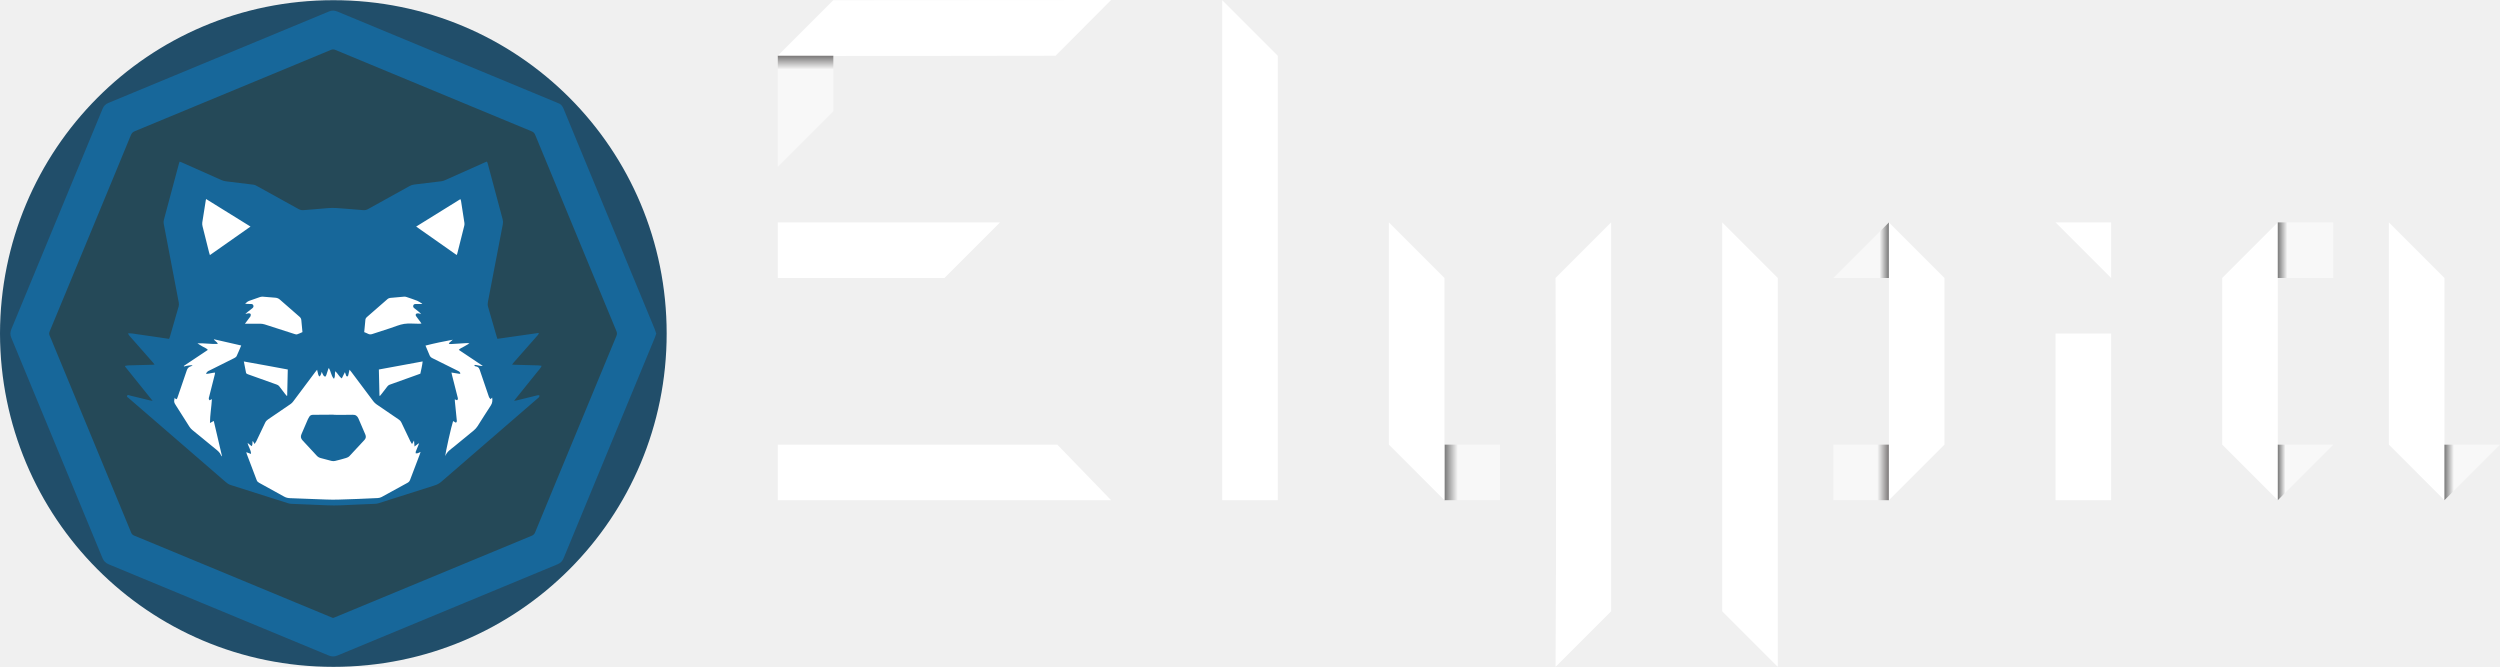
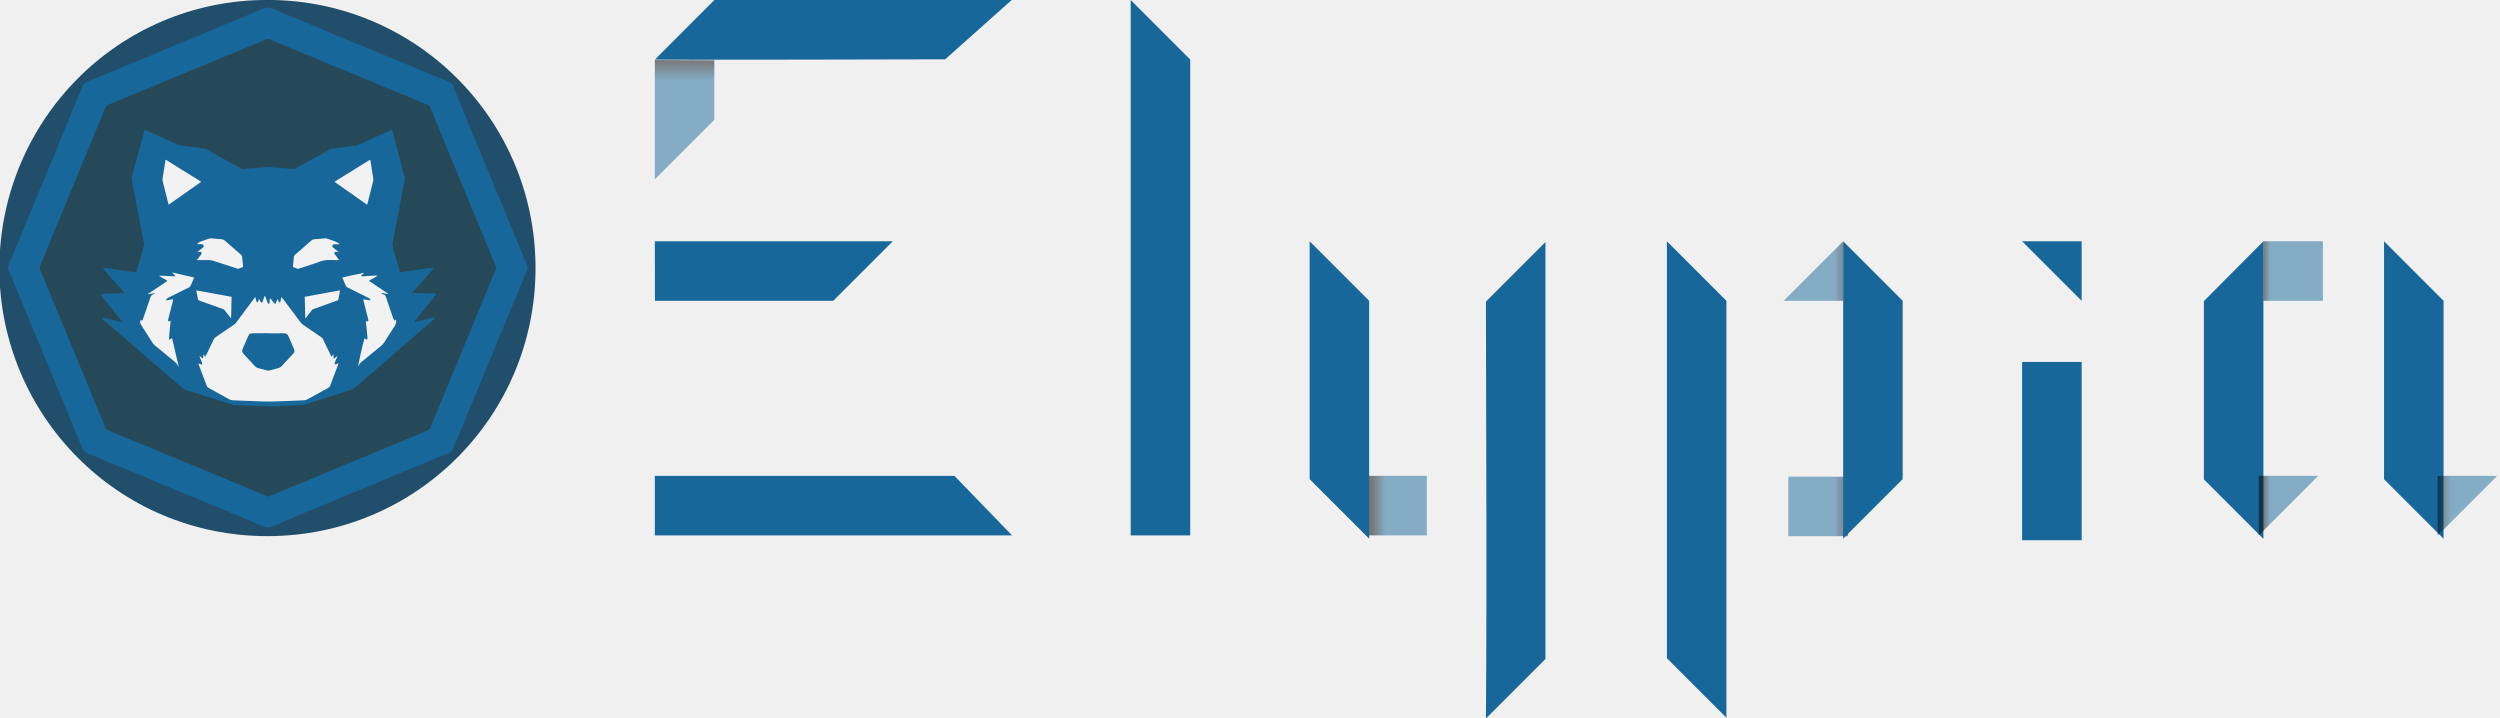
- <svg xmlns="http://www.w3.org/2000/svg" width="399.6mm" height="106.591mm" version="1.1" viewBox="0 0 399.6 106.591" id="svg11889">
-   <defs id="defs11816">
-     <linearGradient id="linearGradient6004" x1="241.28" x2="239.76" y1="225.96" y2="225.96" gradientUnits="userSpaceOnUse">
-       <stop stop-color="#fff" offset="0" id="stop11781" />
-       <stop stop-opacity=".978" offset="1" id="stop11783" />
+ <svg xmlns="http://www.w3.org/2000/svg" width="373mm" height="107mm" version="1.1" viewBox="0 0 373 107">
+   <defs>
+     <linearGradient id="g" x1="241" x2="240" y1="226" y2="226" gradientUnits="userSpaceOnUse">
+       <stop stop-color="#17679a" offset="0" />
+       <stop stop-opacity=".978" offset="1" />
    </linearGradient>
-     <linearGradient id="linearGradient6018" x1="240.984" x2="239.76" y1="270.36" y2="270.36" gradientTransform="translate(124.32,4.8179687e-6)" gradientUnits="userSpaceOnUse">
-       <stop stop-color="#fff" offset="0" id="stop11786" />
-       <stop offset="1" id="stop11788" />
+     <linearGradient id="f" x1="241" x2="240" y1="270" y2="270" gradientTransform="translate(97.7 5.62e-6)" gradientUnits="userSpaceOnUse">
+       <stop stop-color="#17679a" offset="0" />
+       <stop offset="1" />
    </linearGradient>
-     <linearGradient id="linearGradient6026" x1="267.897" x2="266.4" y1="270.36" y2="270.36" gradientUnits="userSpaceOnUse">
-       <stop stop-color="#fff" offset="0" id="stop11791" />
-       <stop offset="1" id="stop11793" />
+     <linearGradient id="e" x1="268" x2="266" y1="270" y2="270" gradientUnits="userSpaceOnUse">
+       <stop stop-color="#17679a" offset="0" />
+       <stop offset="1" />
    </linearGradient>
-     <linearGradient id="linearGradient6034" x1="176.11" x2="177.6" y1="225.96" y2="225.96" gradientTransform="translate(124.32,4.8179687e-6)" gradientUnits="userSpaceOnUse">
-       <stop stop-color="#fff" offset="0" id="stop11796" />
-       <stop offset="1" id="stop11798" />
+     <linearGradient id="d" x1="176" x2="178" y1="226" y2="226" gradientTransform="translate(97.7 5.62e-6)" gradientUnits="userSpaceOnUse">
+       <stop stop-color="#17679a" offset="0" />
+       <stop offset="1" />
    </linearGradient>
-     <linearGradient id="linearGradient6042" x1="175.748" x2="177.6" y1="270.36" y2="270.36" gradientUnits="userSpaceOnUse">
-       <stop stop-color="#fff" offset="0" id="stop11801" />
-       <stop stop-color="#080000" offset="1" id="stop11803" />
+     <linearGradient id="c" x1="176" x2="178" y1="270" y2="270" gradientUnits="userSpaceOnUse">
+       <stop stop-color="#17679a" offset="0" />
+       <stop stop-color="#080000" offset="1" />
    </linearGradient>
-     <linearGradient id="linearGradient6050" x1="108.693" x2="106.56" y1="270.36" y2="270.36" gradientTransform="translate(124.32,4.8179687e-6)" gradientUnits="userSpaceOnUse">
-       <stop stop-color="#fff" offset="0" id="stop11806" />
-       <stop offset="1" id="stop11808" />
+     <linearGradient id="b" x1="109" x2="107" y1="270" y2="270" gradientTransform="translate(97.7 5.62e-6)" gradientUnits="userSpaceOnUse">
+       <stop stop-color="#17679a" offset="0" />
+       <stop offset="1" />
    </linearGradient>
-     <linearGradient id="linearGradient6058" x1="-1.3419588e-16" x2="0" y1="201.512" y2="199.32" gradientUnits="userSpaceOnUse">
-       <stop stop-color="#fff" offset="0" id="stop11811" />
-       <stop stop-color="#030000" offset="1" id="stop11813" />
+     <linearGradient id="a" x1="-1.34e-16" x2="0" y1="202" y2="199" gradientUnits="userSpaceOnUse">
+       <stop stop-color="#17679a" offset="0" />
+       <stop stop-color="#030000" offset="1" />
    </linearGradient>
  </defs>
-   <g transform="translate(0,-190.409)" id="g11887">
-     <g transform="translate(124.32,4.8179687e-6)" fill="#fff" id="g11831">
-       <path d="m124.32 234.84 8.88-8.88v62.16l-8.88 8.88c0.155-20.523 0.031-41.482 0-62.16z" stroke-width=".072" id="path11823" />
-       <path d="m150.96 225.96 8.88 8.88v62.16l-8.88-8.88z" stroke-width=".072" id="path11825" />
-       <path d="m0 261.48h44.682l8.598 8.88-53.28-1e-5z" stroke-width=".072" id="path11827" />
-       <path d="m 71.04,190.44 8.88,8.88 3e-6,71.04 h -8.88 z" id="path11829" style="stroke-width:0.07" />
+   <g transform="translate(0 -190)">
+     <g transform="translate(97.7 5.62e-6)" fill="#17679a">
+       <g stroke-width=".072">
+         <path d="m124 235 8.88-8.88v62.2l-8.88 8.88c0.155-20.5 0.031-41.5 0-62.2z" />
+         <path d="m151 226 8.88 8.88v62.2l-8.88-8.88z" />
+         <path d="m0 261h44.7l8.6 8.88-53.3-1e-5z" />
+       </g>
+       <path d="m71 190 8.88 8.88 3e-6 71h-8.88z" stroke-width=".07" />
    </g>
-     <path d="m230.88 261.48 8.88-4.4e-4v8.88l-8.88 1e-5z" fill="url(#linearGradient6050)" opacity=".5" id="path11833" />
-     <path d="m301.925 225.96-1.8e-4 8.88h-8.88z" fill="url(#linearGradient6034)" opacity=".5" stroke-width=".073" id="path11835" />
-     <g transform="translate(124.32,4.8179687e-6)" fill="#fff" id="g11851">
-       <path d="m204.24 243.72h8.88l1.2e-4 26.64h-8.88z" stroke-width=".066" id="path11837" />
-       <path d="m 239.76,225.96 v 44.4 l -8.88,-8.88 0,-26.64 z" id="path11839" style="stroke-width:0.068" />
-       <path d="m 257.52,225.96 8.88,8.88 2.4e-4,35.52 c 0,0 -8.88,-8.88 -8.88,-8.88 z" id="path11841" style="stroke-width:0.068" />
-       <path d="m 0,225.96 h 35.52 l -8.88,8.88 H 0 Z" stroke-width=".072" id="path11843" />
-       <path d="m204.24 225.96 8.88 3.7e-4v8.88z" stroke-width=".073" id="path11845" />
-       <path d="m 8.88,190.44 44.4,-0.031 -8.88,8.911 c 0,0 -44.4,0.085 -44.4,-1e-5 z" id="path11847" style="stroke-width:0.072" />
-       <path d="m 97.679,225.96 8.881,8.88 1e-5,35.52 -8.88,-8.88 z" id="path11849" style="stroke-width:0.068" />
+     <path d="m204 261 8.88-4.4e-4v8.88l-8.88 1e-5z" fill="url(#b)" opacity=".5" />
+     <path d="m275 226-1.8e-4 8.88h-8.88z" fill="url(#d)" opacity=".5" stroke-width=".073" />
+     <g transform="translate(97.7 5.62e-6)" fill="#17679a">
+       <path d="m204 244h8.88l1.2e-4 26.6h-8.88z" stroke-width=".066" />
+       <path d="m240 226v44.4l-8.88-8.88v-26.6z" stroke-width=".068" />
+       <path d="m258 226 8.88 8.88 2.4e-4 35.5s-8.88-8.88-8.88-8.88z" stroke-width=".068" />
+       <path d="m0 226h35.5l-8.88 8.88h-26.6z" stroke-width=".072" />
+       <path d="m204 226 8.88 3.7e-4v8.88z" stroke-width=".073" />
+       <path d="m8.88 190 44.4-0.031-9.96 8.88s-43.3 0.116-43.3 0.031z" stroke-width=".072" />
+       <path d="m97.7 226 8.88 8.88 1e-5 35.5-8.88-8.88z" stroke-width=".068" />
    </g>
-     <g transform="translate(124.32,4.8179687e-6)" id="g11863">
-       <g stroke-width=".073" id="g11859">
-         <path d="m177.601 270.36h-8.88v-8.88h8.88z" fill="url(#linearGradient6042)" opacity=".5" id="path11853" />
-         <path d="m266.4 261.48h8.88l-8.88 8.88z" fill="url(#linearGradient6026)" opacity=".5" id="path11855" />
-         <path d="m239.76 225.96 8.879-2.9e-4 4.5e-4 8.88h-8.88z" fill="url(#linearGradient6004)" opacity=".5" id="path11857" />
+     <g transform="translate(97.7 5.62e-6)">
+       <g stroke-width=".073">
+         <path d="m178 270h-8.88v-8.88h8.88z" fill="url(#c)" opacity=".5" />
+         <path d="m266 261h8.88l-8.88 8.88z" fill="url(#e)" opacity=".5" />
+         <path d="m240 226 8.88-2.9e-4 4.5e-4 8.88h-8.88z" fill="url(#g)" opacity=".5" />
      </g>
-       <path d="m8.88 199.32 4.268e-4 8.88-8.88 8.88v-17.76z" fill="url(#linearGradient6058)" opacity=".5" id="path11861" />
+       <path d="m8.88 199 4.27e-4 8.88-8.88 8.88v-17.8z" fill="url(#a)" opacity=".5" />
    </g>
-     <path d="m 301.925,225.96 8.875,8.88 v 26.64 l -8.875,8.88 z" id="path11865" style="fill:#ffffff;stroke-width:0.068" />
-     <path d="m364.084 261.48h8.88l-8.88 8.88s-1.5e-4 -8.88 0-8.88z" fill="url(#linearGradient6018)" opacity=".5" stroke-width=".073" id="path11867" />
-     <g transform="matrix(.05203255 0 0 .05203255 0 190.4372)" enable-background="new" id="g11885">
-       <ellipse cx="1017.083" cy="1024.781" rx="897.426" ry="891.29" fill="#254958" stroke-width="1.037" id="ellipse11869" />
-       <path d="m138.97 1024.306c0.888-488.561 393.39-884.831 884.458-885.285 488.375-0.455 885.405 392.217 885.578 884.725 0.174 492.134-396.243 885.418-885.018 885.284-491.121-0.129-883.805-396.177-885.018-884.725m-138.97-0.223c1.275 563.666 453.415 1023.894 1024.174 1023.921 568.306 0.025 1023.801-457.362 1023.774-1024.028-0.025-566.546-455.402-1024.014-1023.868-1023.921-571.092 0.09-1022.881 460.655-1024.081 1024.028" fill="#214e6a" stroke-width="1.333" id="path11871" />
-       <path d="m590.252 589.503 596.585 119.066 283.26-146.636 12.533 512.614 65.173 214.315-327.125 228.101-86.481 25.067-240.634-1.253-221.834-90.24-189.249-187.995 116.56-448.695z" fill="#fff" stroke="#000" stroke-width="1px" id="path11873" />
-       <g transform="matrix(1.3333,0,0,-1.3333,0,2048)" fill="#17679a" id="g11883">
-         <path d="m561.81 703.64c1.796-9.174 3.437-17.334 4.969-25.515 0.442-2.359 2.047-3.165 4.027-3.873 22.356-7.991 44.679-16.077 67.07-23.968 2.412-0.851 4.139-1.994 5.633-4.024 4.259-5.787 8.689-11.45 13.086-17.135 1.266-1.637 2.647-3.183 3.975-4.772 0.37 0.144 0.741 0.287 1.111 0.431 0.452 20.027 0.905 40.055 1.363 60.344-33.954 6.232-67.176 12.539-101.24 18.513m312.49-78.841c0.408-0.146 0.816-0.291 1.224-0.436 1.247 1.515 2.535 2.998 3.732 4.551 4.511 5.855 8.913 11.795 13.537 17.559 1.169 1.457 2.839 2.842 4.567 3.472 18.002 6.561 36.065 12.956 54.107 19.407 5.626 2.013 11.242 4.053 17.024 6.139 1.918 9.233 4.19 18.204 5.308 28.212-34.126-6.283-67.389-12.408-100.89-18.577 0.476-20.574 0.936-40.45 1.395-60.327m-35.147 146.43c3.148-1.35 5.989-2.323 8.584-3.744 3.422-1.872 6.61-1.793 10.28-0.551 13.818 4.676 27.73 9.072 41.613 13.553 10.459 3.376 20.722 8.034 31.449 9.71 10.737 1.678 21.941 0.363 32.94 0.358 0.6-6e-4 1.202-0.04 1.799-3e-3 1.501 0.092 3 0.217 5.207 0.382-1.005 1.559-1.574 2.556-2.253 3.474-3.21 4.342-6.478 8.641-9.666 12.999-1.397 1.909-2.191 4.337-0.251 5.963 1.26 1.056 3.626 1.26 5.422 1.086 2.084-0.203 4.089-1.239 6.128-1.913-2.124 2.897-4.732 4.978-7.348 7.048-2.979 2.359-5.994 4.674-8.937 7.075-1.869 1.523-2.604 3.549-1.927 5.9 0.717 2.488 2.705 3.322 5.061 3.448 1.596 0.086 3.2 0.038 4.799 0.04 3.068 4e-3 6.135 2e-3 9.203 2e-3 2.913-0.286 1.113 0.915 0.322 1.405-3.344 2.01-6.492 4.515-10.072 5.927-8.174 3.223-16.543 5.96-24.873 8.773-1.66 0.561-3.527 0.936-5.253 0.801-10.764-0.838-21.523-1.751-32.258-2.881-2.042-0.215-4.361-1.056-5.893-2.373-16.224-13.957-32.344-28.035-48.389-42.198-1.376-1.214-2.672-3.191-2.877-4.946-1.111-9.516-1.867-19.075-2.811-29.335m-273.8 20.681c-1.723-1.755-1.723-1.155 0.535-1.354 1.93 0 3.861-8e-3 5.792 1e-3 9.198 0.049 18.398 0.254 27.592 0.079 3.53-0.067 7.188-0.543 10.543-1.607 22.848-7.25 45.623-14.73 68.45-22.051 2.014-0.646 4.446-1.403 6.303-0.842 4.134 1.248 8.025 3.298 12.294 5.141-0.918 9.383-1.944 18.304-2.589 27.253-0.25 3.466-1.532 5.844-4.153 8.098-15.161 13.034-30.265 26.14-45.186 39.447-3.211 2.864-6.623 4.145-10.722 4.466-9.564 0.748-19.114 1.688-28.682 2.358-2.122 0.149-4.411-0.161-6.433-0.833-8.153-2.705-16.253-5.574-24.326-8.508-3.861-1.403-7.076-3.844-9.992-6.919 4.555-0.58 8.896-0.562 13.236-0.588 2.542-0.014 4.836-0.594 5.728-3.366 0.846-2.627-0.175-4.699-2.228-6.327-4.072-3.23-8.186-6.409-12.249-9.651-1.388-1.107-2.674-2.342-4.006-3.518 2.798 0.091 5.005 1.199 7.308 1.456 1.548 0.173 3.855-0.388 4.676-1.482 0.812-1.081 0.546-3.352 0.083-4.899-0.434-1.451-1.721-2.657-2.676-3.938-3.088-4.146-6.196-8.278-9.297-12.415m393.49 222.51c31.428-22.078 62.271-43.745 93.381-65.599 0.624 1.528 1.112 2.408 1.35 3.352 5.432 21.503 10.873 43.004 16.189 64.534 0.506 2.05 0.528 4.35 0.214 6.45-2.505 16.801-5.131 33.584-7.775 50.365-0.201 1.269-0.817 2.473-1.393 4.151-34.011-21.099-67.608-41.94-101.97-63.254m-475.24-65.729c31.314 22 62.108 43.634 93.566 65.735-34.566 21.435-68.28 42.342-102.35 63.473-0.377-1.624-0.598-2.372-0.72-3.135-2.715-16.968-5.511-33.925-8.034-50.922-0.424-2.862-0.08-6.001 0.615-8.839 4.889-19.987 9.956-39.932 14.99-59.883 0.474-1.877 1.113-3.712 1.938-6.428m559.59-194.96c-21.179-3.898-41.96-8.141-62.845-13.506 3.311-7.83 6.387-14.769 9.168-21.823 1.328-3.368 3.37-5.523 6.678-7.139 19.038-9.303 37.966-18.83 56.93-28.285 1.43-0.713 2.898-1.37 4.253-2.208 2.137-1.322 5.626-6.455 0.637-5.523-5.781 0.929-11.55 1.855-17.865 2.869 0.566-2.587 0.897-4.329 1.331-6.047 4.259-16.856 8.525-33.712 12.821-50.558 0.645-2.527 1.73-5.051-1.319-7.25-1.508 0.634-3.13 1.317-5.15 2.167 0.109-2.199 0.12-3.795 0.277-5.376 1.352-13.527 2.751-27.049 4.086-40.578 0.262-2.649 1.305-5.526-1.681-7.947-2.209 1.296-4.358 2.556-6.547 3.841-3.376-8.988-18.472-75.543-17.949-80.807 3.719 10.469 12.097 15.259 19.258 21.176 15.416 12.74 31.029 25.244 46.382 38.061 3.308 2.762 6.319 6.134 8.666 9.746 10.24 15.76 19.9 31.903 30.379 47.499 4.043 6.017 4.125 11.879 3.287 18.307-1.397-1.343-2.603-2.503-3.809-3.662-1.121 1.478-2.329 2.9-3.329 4.456-0.524 0.816-0.683 1.868-1.007 2.813-6.416 18.716-12.989 37.381-19.161 56.178-2.032 6.186-2.867 10.988-10.67 12.188-1.215 0.425-2.401 0-3.131 3.218 6.469 0.651 12.558-3.186 19.448-2.098-18.197 12.155-36.395 24.31-55.252 36.905 3.242 3.742 7.889 5.117 11.772 7.513 4.16 2.566 8.468 4.887 12.713 7.315-2.898 0.978-5.413 0.843-7.925 0.688-11.576-0.717-23.15-1.468-34.73-2.121-1.405-0.079-2.839 0.363-4.26 0.562-0.165 0.463-0.328 0.926-0.492 1.389 3.011 2.679 6.023 5.359 9.034 8.038m-599.33-59.149c-2.086-1.661-2.489-1.312-4.487-2.262-4.605-1.451-7.422-4.35-8.965-9.028-6.695-20.302-13.785-40.473-20.736-60.691-0.454-1.322-0.806-2.703-1.442-3.934-1.387-2.684-2.533-2.654-4.71-4e-3 -0.346 0.421-0.633 0.89-1.044 1.474-1.991-10.148-1.996-10.151 3.051-18.131 10.259-16.22 20.462-32.476 30.849-48.613 1.801-2.799 4.107-5.435 6.668-7.554 17.562-14.532 35.221-28.949 52.927-43.305 5.301-4.298 10.684-8.422 13.266-15.088 0.253-0.655 0.981-1.127 2.398-2.682-6.546 27.996-12.798 54.737-19.136 81.844-2.93-1.612-5.197-2.858-8.767-4.822 0.244 19.356 3.493 37.009 4.49 55.104-1.95-1.01-3.618-1.873-5.289-2.738-3.138 2.814-1.655 5.784-0.957 8.563 4.282 17.052 8.648 34.084 12.955 51.129 0.31 1.226 0.381 2.511 0.616 4.134-1.755-0.158-2.938-0.176-4.087-0.383-3.735-0.673-7.438-1.579-11.197-2.027-1.059-0.126-5.236-0.876-5.478-0.055-0.279 0.947 2.84 4.289 3.714 5.095 1.133 1.045 2.756 1.57 4.185 2.282 19.139 9.54 38.304 19.029 57.389 28.676 1.999 1.01 4.247 2.611 5.15 4.52 3.663 7.743 6.847 15.712 10.524 24.341-21.162 4.837-41.86 9.567-63.076 14.417 2.13-4.66 7.575-5.454 9.103-10.899-16.034-0.55-31.417 2.119-46.954 1.511 4.027-2.899 8.266-5.083 12.302-7.595 3.883-2.416 8.596-3.718 11.777-7.556-18.885-12.598-37.178-24.801-55.471-37.004 0.197-0.402 0.396-0.804 0.593-1.205 3.274 0.724 6.517 1.745 9.831 2.09 3.265 0.34 6.119 1.134 10.005 0.394m123.58-199.93c0.532-2.007 0.759-3.325 1.225-4.551 7.589-19.989 15.264-39.947 22.762-59.97 1.076-2.875 2.873-4.533 5.449-5.941 19.291-10.551 38.58-21.111 57.742-31.894 4.355-2.45 8.757-3.455 13.669-3.611 18.786-0.6 37.561-1.519 56.346-2.139 17.583-0.581 35.189-1.624 52.758-1.236 30.981 0.681 61.944 2.238 92.906 3.613 3.065 0.137 6.369 1.015 9.063 2.471 19.868 10.746 39.584 21.773 59.416 32.584 2.984 1.627 4.873 3.677 6.081 6.905 7.354 19.651 14.904 39.228 22.368 58.838 0.541 1.421 0.927 2.902 1.763 5.557-2.927-1.364-4.771-2.459-6.763-3.07-1.348-0.413-2.905-0.145-4.368-0.182 0 1.31-0.315 2.724 0.072 3.909 0.864 2.651 2.092 5.183 3.149 7.773 1.557 3.82 3.092 7.648 4.637 11.472-2.191-0.708-3.592-1.99-5.06-3.191-1.426-1.167-2.919-2.251-5.589-4.294-0.453 5.452-0.778 9.361-1.157 13.911-1.555-2.832-2.724-4.964-4.574-8.335-1.78 2.937-3.006 4.632-3.9 6.488-6.936 14.405-13.843 28.827-20.669 43.286-1.228 2.601-2.792 4.646-5.237 6.297-17.399 11.746-34.752 23.562-52.01 35.515-2.723 1.886-5.261 4.295-7.256 6.937-16.987 22.502-33.823 45.116-50.722 67.684-1.115 1.489-2.367 2.874-4.254 5.151-0.917-4.066-1.597-6.936-2.205-9.819-0.421-1.995-0.582-4.697-2.983-5.897-3.001 0.6-3 3.691-3.717 5.414-0.558 1.339-1.029 2.714-1.756 4.651-2.565-5.18-4.745-9.581-7.134-14.405-6.671 4.474-9.224 11.687-15.063 16.617-1.496-5.868 0.179-11.659-2.429-16.593-0.512-1.086-1.387-0.166-1.54 0.023-5.581 6.897-6.032 16.135-10.73 24-0.605-1.013-1.124-1.611-1.351-2.305-1.556-4.747-2.952-9.549-4.624-14.252-0.485-1.364-1.7-2.469-2.58-3.692-1.358 1.005-3.128 1.744-3.983 3.073-1.466 2.278-2.361 4.923-3.91 8.324-0.847-2.76-1.167-4.563-1.954-6.131-0.645-1.285-1.652-3.523-2.853-4.724-2.401 1.801-2.886 2.972-3.304 4.904-0.705 3.256-1.558 6.481-2.601 10.752-1.907-2.358-3.294-3.964-4.563-5.658-16.774-22.411-33.508-44.853-50.333-67.226-1.648-2.192-3.586-4.343-5.821-5.889-17.433-12.051-34.937-24-52.512-35.844-2.94-1.981-4.971-4.327-6.47-7.545-6.669-14.311-13.523-28.537-20.378-42.76-0.888-1.843-2.176-3.494-3.885-6.19-1.768 3.01-2.903 4.943-4.116 7.009-2-3.653 0.609-8.171-2.842-11.942-3.004 2.436-5.819 4.719-9.175 7.44 1.624-8.875 7.815-15.664 7.921-25.384-4.104 1.525-7.139 2.653-10.957 4.071m578.56 261.12c31.702 4.163 63.079 9.439 94.608 13.514 0.283-0.464 0.567-0.929 0.85-1.393-1.046-1.494-1.96-3.103-3.156-4.465-18.094-20.587-36.228-41.139-54.339-61.71-1.268-1.44-2.433-2.971-4.25-5.202 2.454-0.216 3.952-0.427 5.455-0.466 18.399-0.491 36.798-0.93 55.196-1.463 2.278-0.065 4.544-0.602 7.622-1.034-2.622-6.071-6.91-9.784-10.205-14.155-3.371-4.47-7.003-8.743-10.52-13.103-3.517-4.359-7.034-8.719-10.55-13.08-3.515-4.361-7.027-8.725-10.542-13.085-3.516-4.361-7.037-8.717-10.548-13.082-3.491-4.339-6.972-8.685-11.237-14.001 2.539 0.328 3.988 0.378 5.367 0.713 14.762 3.589 29.512 7.224 44.266 10.845 1.942 0.477 3.866 1.122 5.837 1.34 1.037 0.114 2.159-0.529 3.242-0.831-0.343-1.214-0.369-2.689-1.101-3.587-1.248-1.528-2.934-2.699-4.448-4.007-73.557-63.584-147.15-127.13-220.6-190.84-4.667-4.047-9.573-6.744-15.412-8.584-43.085-13.584-86.093-27.412-129.16-41.071-2.801-0.888-5.832-1.298-8.78-1.431-25.779-1.157-51.576-1.951-77.341-3.353-22.046-1.199-43.988 0.708-65.971 1.358-16.195 0.479-32.382 1.259-48.568 2.01-2.553 0.118-5.179 0.474-7.605 1.243-44.208 14.019-88.374 28.167-132.6 42.125-4.546 1.435-8.068 3.93-11.581 6.988-26.86 23.381-53.844 46.619-80.786 69.905-47.527 41.077-95.058 82.151-142.55 123.27-1.7 1.472-4.961 2.749-3.725 5.46 1.52 3.332 4.638 0.973 6.897 0.44 15.37-3.623 30.695-7.438 46.042-11.163 1.455-0.354 2.958-0.51 5.853-0.995-21.644 27.265-42.927 53.065-63.681 79.275 0.241 0.498 0.483 0.995 0.724 1.492 2.441 0.328 4.874 0.878 7.323 0.95 18.197 0.532 36.397 0.966 54.596 1.446 1.527 0.04 3.051 0.203 5.604 0.38-1.725 2.172-2.842 3.713-4.093 5.135-17.974 20.426-35.975 40.828-53.937 61.265-1.347 1.533-2.444 3.284-3.293 5.536 8.249 0.614 15.926-1.354 23.687-2.336 7.933-1.004 15.835-2.254 23.75-3.401 7.717-1.119 15.434-2.235 23.149-3.368 7.897-1.161 15.792-2.343 24.053-3.57 0.67 1.625 1.39 2.995 1.813 4.452 6.8 23.42 13.628 46.832 20.24 70.306 0.772 2.741 0.863 5.937 0.332 8.744-11.456 60.497-23.037 120.97-34.634 181.44-0.615 3.209-0.536 6.221 0.33 9.432 11.647 43.235 23.175 86.502 34.75 129.76 0.347 1.296 0.87 2.545 1.46 4.247 1.753-0.622 3.233-1.037 4.623-1.657 30.5-13.589 60.969-27.25 91.511-40.742 3.416-1.509 7.18-2.56 10.884-3.03 21.224-2.694 42.487-5.083 63.712-7.773 2.46-0.311 4.889-1.624 7.122-2.853 32.054-17.659 64.097-35.341 96.068-53.152 3.659-2.038 7.189-2.936 11.385-2.568 18.527 1.628 37.103 2.749 55.607 4.591 13.877 1.382 27.565-0.355 41.312-1.297 13.567-0.93 27.125-2.031 40.665-3.284 4.183-0.387 7.73 0.466 11.399 2.511 31.793 17.718 63.689 35.253 95.497 52.945 3.572 1.988 7.168 3.106 11.252 3.566 20.863 2.351 41.703 4.907 62.529 7.574 2.91 0.373 5.802 1.508 8.513 2.712 30.7 13.633 61.362 27.349 92.037 41.037 1.077 0.48 2.177 0.909 3.582 1.493 0.699-1.132 1.547-1.999 1.82-3.02 11.574-43.251 23.058-86.527 34.691-129.76 1.069-3.975 1.212-7.677 0.431-11.72-11.508-59.673-22.877-119.37-34.351-179.05-0.737-3.832-0.677-7.407 0.433-11.196 6.635-22.636 13.09-45.325 19.618-67.992 0.49-1.7 1.089-3.37 1.822-5.622" id="path11875" />
-         <path d="m768.76 580.69c14.598 0 29.206-0.333 43.789 0.144 7.012 0.229 10.831-2.951 13.362-8.749 3.278-7.511 6.477-15.056 9.706-22.588 2.047-4.777 4.044-9.576 6.141-14.331 1.999-4.532 1.307-8.686-1.951-12.239-11.489-12.531-22.991-25.055-34.724-37.356-1.948-2.042-4.925-3.461-7.691-4.299-8.411-2.547-16.912-4.835-25.465-6.856-2.596-0.613-5.594-0.523-8.204 0.098-8.356 1.989-16.603 4.428-24.92 6.589-3.608 0.938-6.554 2.746-9.078 5.49-10.831 11.779-21.704 23.518-32.619 35.218-3.96 4.245-5.016 8.724-2.556 14.234 5.134 11.498 9.943 23.14 14.953 34.694 0.787 1.816 1.909 3.488 2.901 5.214 1.99 3.461 4.949 4.792 8.968 4.776 12.6-0.048 25.201 0.162 37.802 0.259 3.196 0.025 6.392 4e-3 9.588 4e-3v-0.303" id="path11877" />
-         <g transform="matrix(.61825 0 0 .61872 767.36 112.63)" id="g11881">
-           <path d="m0 0c2.627 0.986 5.448 1.955 8.199 3.093 44.631 18.456 89.256 36.927 133.88 55.407 199.4 82.589 398.8 165.21 598.26 247.67 6.325 2.615 10.102 6.342 12.723 12.733 25.644 62.561 51.586 125 77.464 187.46 75.089 181.24 150.16 362.49 225.39 543.68 2.623 6.314 2.812 11.66 0.151 18.037-30.649 73.468-61.044 147.04-91.515 220.58-70.505 170.16-141.06 340.3-211.36 510.55-2.821 6.831-6.888 10.536-13.518 13.235-37.636 15.319-75.11 31.038-112.65 46.59-206.17 85.407-412.35 170.78-618.46 256.32-6.067 2.518-11.136 2.388-17.116-0.122-43.306-18.169-86.737-36.038-130.12-54.015-200.01-82.871-400-165.79-600.09-248.46-7.415-3.064-11.687-7.368-14.681-14.722-19.717-48.432-39.835-96.701-59.845-145.01-60.415-145.86-120.84-291.72-181.26-437.57-20.395-49.234-40.71-98.502-61.3-147.65-2.494-5.954-2.864-11.075-0.079-17 4.247-9.033 7.758-18.412 11.583-27.644 47.44-114.46 94.901-228.92 142.31-343.39 49.962-120.63 99.917-241.26 149.7-361.96 2.382-5.776 5.904-9.014 11.546-11.278 22.256-8.928 44.367-18.217 66.524-27.394 129.86-53.787 259.71-107.58 389.57-161.38 92.314-38.245 184.62-76.506 276.94-114.75 2.459-1.018 4.965-1.923 7.768-3.004m1204.4 1058.8c-1.987-5.696-3.396-10.477-5.292-15.057-47.378-114.49-94.809-228.96-142.23-343.43-65.9-159.09-131.88-318.16-197.52-477.35-4.678-11.344-11.621-18.397-22.935-23.074-273.34-112.99-546.61-226.17-819.77-339.59-11.71-4.862-21.863-4.639-33.462 0.176-272.87 113.26-545.82 226.32-818.87 339.15-11.67 4.822-18.88 11.955-23.708 23.636-112.97 273.35-226.17 546.6-339.58 819.77-4.719 11.368-4.537 21.246 0.153 32.545 113.52 273.48 226.81 547.06 339.96 820.7 4.386 10.607 11.008 17.287 21.678 21.698 274.26 113.39 548.44 226.96 822.54 340.74 11.142 4.625 20.685 3.641 31.543-0.867 271.94-112.89 543.99-225.52 816.02-338.2 1.539-0.638 3.032-1.419 4.617-1.904 10.693-3.275 16.962-10.465 21.157-20.836 17.108-42.301 34.754-84.385 52.219-126.54 95.739-231.1 191.49-462.19 287.18-693.31 2.515-6.075 4.307-12.449 6.286-18.246" fill="#17679a" id="path11879" />
-         </g>
+     <path d="m275 226 8.88 8.88v26.6l-8.88 8.88z" fill="#17679a" stroke-width=".068" />
+     <path d="m337 261h8.88l-8.88 8.88s-1.5e-4 -8.88 0-8.88z" fill="url(#f)" opacity=".5" stroke-width=".073" />
+     <ellipse cx="39.7" cy="230" rx="35" ry="34.8" fill="#254958" stroke-width=".041" />
+     <path d="m5.43 230c0.035-19.1 15.4-34.5 34.5-34.6 19.1-0.018 34.6 15.3 34.6 34.5 0.007 19.2-15.5 34.6-34.6 34.6-19.2-0.005-34.5-15.5-34.6-34.5m-5.43-0.009c0.05 22 17.7 40 40 40 22.2 9.7e-4 40-17.9 40-40-9.88e-4 -22.1-17.8-40-40-40-22.3 0.004-39.9 18-40 40" fill="#214e6a" stroke-width=".052" />
+     <path d="m23 213 23.3 4.65 11.1-5.72 0.489 20 2.54 8.37-12.8 8.9-3.38 0.979-9.39-0.049-8.66-3.52-7.39-7.34 4.55-17.5z" fill="#f2f2f2" stroke="#000" stroke-width=".039px" />
+     <g transform="matrix(.0521 0 0 -.0521 0 270)" fill="#17679a">
+       <path d="m562 704c1.8-9.17 3.44-17.3 4.97-25.5 0.442-2.36 2.05-3.16 4.03-3.87 22.4-7.99 44.7-16.1 67.1-24 2.41-0.85 4.14-1.99 5.63-4.02 4.26-5.79 8.69-11.4 13.1-17.1 1.27-1.64 2.65-3.18 3.97-4.77 0.37 0.144 0.741 0.288 1.11 0.431 0.452 20 0.905 40.1 1.36 60.3-34 6.23-67.2 12.5-101 18.5m312-78.8c0.408-0.146 0.816-0.291 1.22-0.436 1.25 1.51 2.54 3 3.73 4.55 4.51 5.86 8.91 11.8 13.5 17.6 1.17 1.46 2.84 2.84 4.57 3.47 18 6.56 36.1 13 54.1 19.4 5.63 2.01 11.2 4.05 17 6.14 1.92 9.23 4.19 18.2 5.31 28.2-34.1-6.28-67.4-12.4-101-18.6 0.476-20.6 0.936-40.4 1.4-60.3m-35.1 146c3.15-1.35 5.99-2.32 8.58-3.74 3.42-1.87 6.61-1.79 10.3-0.551 13.8 4.68 27.7 9.07 41.6 13.6 10.5 3.38 20.7 8.03 31.4 9.71s21.9 0.363 32.9 0.358c0.6-6e-4 1.2-0.04 1.8-3e-3 1.5 0.092 3 0.217 5.21 0.382-1 1.56-1.57 2.56-2.25 3.47-3.21 4.34-6.48 8.64-9.67 13-1.4 1.91-2.19 4.34-0.251 5.96 1.26 1.06 3.63 1.26 5.42 1.09 2.08-0.203 4.09-1.24 6.13-1.91-2.12 2.9-4.73 4.98-7.35 7.05-2.98 2.36-5.99 4.67-8.94 7.08-1.87 1.52-2.6 3.55-1.93 5.9 0.717 2.49 2.71 3.32 5.06 3.45 1.6 0.086 3.2 0.038 4.8 0.04 3.07 4e-3 6.14 2e-3 9.2 2e-3 2.91-0.286 1.11 0.915 0.322 1.4-3.34 2.01-6.49 4.52-10.1 5.93-8.17 3.22-16.5 5.96-24.9 8.77-1.66 0.561-3.53 0.936-5.25 0.801-10.8-0.838-21.5-1.75-32.3-2.88-2.04-0.215-4.36-1.06-5.89-2.37-16.2-14-32.3-28-48.4-42.2-1.38-1.21-2.67-3.19-2.88-4.95-1.11-9.52-1.87-19.1-2.81-29.3m-274 20.7c-1.72-1.76-1.72-1.15 0.535-1.35 1.93 0 3.86-8e-3 5.79 1e-3 9.2 0.049 18.4 0.254 27.6 0.079 3.53-0.067 7.19-0.543 10.5-1.61 22.8-7.25 45.6-14.7 68.4-22.1 2.01-0.646 4.45-1.4 6.3-0.842 4.13 1.25 8.02 3.3 12.3 5.14-0.918 9.38-1.94 18.3-2.59 27.3-0.25 3.47-1.53 5.84-4.15 8.1-15.2 13-30.3 26.1-45.2 39.4-3.21 2.86-6.62 4.15-10.7 4.47-9.56 0.748-19.1 1.69-28.7 2.36-2.12 0.149-4.41-0.161-6.43-0.833-8.15-2.71-16.3-5.57-24.3-8.51-3.86-1.4-7.08-3.84-9.99-6.92 4.56-0.58 8.9-0.562 13.2-0.588 2.54-0.014 4.84-0.594 5.73-3.37 0.846-2.63-0.175-4.7-2.23-6.33-4.07-3.23-8.19-6.41-12.2-9.65-1.39-1.11-2.67-2.34-4.01-3.52 2.8 0.091 5.01 1.2 7.31 1.46 1.55 0.173 3.85-0.388 4.68-1.48 0.812-1.08 0.546-3.35 0.083-4.9-0.434-1.45-1.72-2.66-2.68-3.94-3.09-4.15-6.2-8.28-9.3-12.4m393 223c31.4-22.1 62.3-43.7 93.4-65.6 0.624 1.53 1.11 2.41 1.35 3.35 5.43 21.5 10.9 43 16.2 64.5 0.506 2.05 0.528 4.35 0.214 6.45-2.51 16.8-5.13 33.6-7.78 50.4-0.2 1.27-0.817 2.47-1.39 4.15-34-21.1-67.6-41.9-102-63.3m-475-65.7c31.3 22 62.1 43.6 93.6 65.7-34.6 21.4-68.3 42.3-102 63.5-0.377-1.62-0.598-2.37-0.72-3.14-2.71-17-5.51-33.9-8.03-50.9-0.424-2.86-0.08-6 0.615-8.84 4.89-20 9.96-39.9 15-59.9 0.474-1.88 1.11-3.71 1.94-6.43m560-195c-21.2-3.9-42-8.14-62.8-13.5 3.31-7.83 6.39-14.8 9.17-21.8 1.33-3.37 3.37-5.52 6.68-7.14 19-9.3 38-18.8 56.9-28.3 1.43-0.713 2.9-1.37 4.25-2.21 2.14-1.32 5.63-6.46 0.637-5.52-5.78 0.929-11.6 1.85-17.9 2.87 0.566-2.59 0.897-4.33 1.33-6.05 4.26-16.9 8.52-33.7 12.8-50.6 0.645-2.53 1.73-5.05-1.32-7.25-1.51 0.634-3.13 1.32-5.15 2.17 0.109-2.2 0.12-3.8 0.277-5.38 1.35-13.5 2.75-27 4.09-40.6 0.262-2.65 1.3-5.53-1.68-7.95-2.21 1.3-4.36 2.56-6.55 3.84-3.38-8.99-18.5-75.5-17.9-80.8 3.72 10.5 12.1 15.3 19.3 21.2 15.4 12.7 31 25.2 46.4 38.1 3.31 2.76 6.32 6.13 8.67 9.75 10.2 15.8 19.9 31.9 30.4 47.5 4.04 6.02 4.12 11.9 3.29 18.3-1.4-1.34-2.6-2.5-3.81-3.66-1.12 1.48-2.33 2.9-3.33 4.46-0.524 0.816-0.683 1.87-1.01 2.81-6.42 18.7-13 37.4-19.2 56.2-2.03 6.19-2.87 11-10.7 12.2-1.21 0.425-2.4 0-3.13 3.22 6.47 0.651 12.6-3.19 19.4-2.1-18.2 12.2-36.4 24.3-55.3 36.9 3.24 3.74 7.89 5.12 11.8 7.51 4.16 2.57 8.47 4.89 12.7 7.31-2.9 0.978-5.41 0.843-7.93 0.688-11.6-0.717-23.2-1.47-34.7-2.12-1.41-0.079-2.84 0.363-4.26 0.562-0.164 0.463-0.328 0.926-0.492 1.39l9.03 8.04m-599-59.1c-2.09-1.66-2.49-1.31-4.49-2.26-4.6-1.45-7.42-4.35-8.96-9.03-6.69-20.3-13.8-40.5-20.7-60.7-0.454-1.32-0.806-2.7-1.44-3.93-1.39-2.68-2.53-2.65-4.71-4e-3 -0.346 0.421-0.633 0.89-1.04 1.47-1.99-10.1-2-10.2 3.05-18.1 10.3-16.2 20.5-32.5 30.8-48.6 1.8-2.8 4.11-5.43 6.67-7.55 17.6-14.5 35.2-28.9 52.9-43.3 5.3-4.3 10.7-8.42 13.3-15.1 0.253-0.655 0.981-1.13 2.4-2.68-6.55 28-12.8 54.7-19.1 81.8-2.93-1.61-5.2-2.86-8.77-4.82 0.244 19.4 3.49 37 4.49 55.1-1.95-1.01-3.62-1.87-5.29-2.74-3.14 2.81-1.65 5.78-0.957 8.56 4.28 17.1 8.65 34.1 13 51.1 0.31 1.23 0.381 2.51 0.616 4.13-1.76-0.158-2.94-0.176-4.09-0.383-3.74-0.673-7.44-1.58-11.2-2.03-1.06-0.126-5.24-0.876-5.48-0.055-0.279 0.947 2.84 4.29 3.71 5.1 1.13 1.04 2.76 1.57 4.19 2.28 19.1 9.54 38.3 19 57.4 28.7 2 1.01 4.25 2.61 5.15 4.52 3.66 7.74 6.85 15.7 10.5 24.3-21.2 4.84-41.9 9.57-63.1 14.4 2.13-4.66 7.57-5.45 9.1-10.9-16-0.55-31.4 2.12-47 1.51 4.03-2.9 8.27-5.08 12.3-7.59 3.88-2.42 8.6-3.72 11.8-7.56l-55.5-37c0.197-0.402 0.396-0.804 0.593-1.21 3.27 0.724 6.52 1.74 9.83 2.09 3.26 0.34 6.12 1.13 10 0.394m124-200c0.532-2.01 0.759-3.32 1.22-4.55 7.59-20 15.3-39.9 22.8-60 1.08-2.88 2.87-4.53 5.45-5.94 19.3-10.6 38.6-21.1 57.7-31.9 4.35-2.45 8.76-3.45 13.7-3.61 18.8-0.6 37.6-1.52 56.3-2.14 17.6-0.581 35.2-1.62 52.8-1.24 31 0.681 61.9 2.24 92.9 3.61 3.07 0.137 6.37 1.02 9.06 2.47 19.9 10.7 39.6 21.8 59.4 32.6 2.98 1.63 4.87 3.68 6.08 6.91 7.35 19.7 14.9 39.2 22.4 58.8 0.541 1.42 0.927 2.9 1.76 5.56-2.93-1.36-4.77-2.46-6.76-3.07-1.35-0.413-2.9-0.145-4.37-0.182 0 1.31-0.315 2.72 0.072 3.91 0.864 2.65 2.09 5.18 3.15 7.77 1.56 3.82 3.09 7.65 4.64 11.5-2.19-0.708-3.59-1.99-5.06-3.19-1.43-1.17-2.92-2.25-5.59-4.29-0.453 5.45-0.778 9.36-1.16 13.9-1.55-2.83-2.72-4.96-4.57-8.33-1.78 2.94-3.01 4.63-3.9 6.49-6.94 14.4-13.8 28.8-20.7 43.3-1.23 2.6-2.79 4.65-5.24 6.3-17.4 11.7-34.8 23.6-52 35.5-2.72 1.89-5.26 4.3-7.26 6.94-17 22.5-33.8 45.1-50.7 67.7-1.11 1.49-2.37 2.87-4.25 5.15-0.917-4.07-1.6-6.94-2.2-9.82-0.421-2-0.582-4.7-2.98-5.9-3 0.6-3 3.69-3.72 5.41-0.558 1.34-1.03 2.71-1.76 4.65-2.57-5.18-4.75-9.58-7.13-14.4-6.67 4.47-9.22 11.7-15.1 16.6-1.5-5.87 0.179-11.7-2.43-16.6-0.512-1.09-1.39-0.166-1.54 0.023-5.58 6.9-6.03 16.1-10.7 24-0.605-1.01-1.12-1.61-1.35-2.3-1.56-4.75-2.95-9.55-4.62-14.3-0.485-1.36-1.7-2.47-2.58-3.69-1.36 1-3.13 1.74-3.98 3.07-1.47 2.28-2.36 4.92-3.91 8.32-0.847-2.76-1.17-4.56-1.95-6.13-0.645-1.29-1.65-3.52-2.85-4.72-2.4 1.8-2.89 2.97-3.3 4.9-0.705 3.26-1.56 6.48-2.6 10.8-1.91-2.36-3.29-3.96-4.56-5.66-16.8-22.4-33.5-44.9-50.3-67.2-1.65-2.19-3.59-4.34-5.82-5.89-17.4-12.1-34.9-24-52.5-35.8-2.94-1.98-4.97-4.33-6.47-7.55-6.67-14.3-13.5-28.5-20.4-42.8-0.888-1.84-2.18-3.49-3.89-6.19-1.77 3.01-2.9 4.94-4.12 7.01-2-3.65 0.609-8.17-2.84-11.9-3 2.44-5.82 4.72-9.17 7.44 1.62-8.87 7.82-15.7 7.92-25.4-4.1 1.53-7.14 2.65-11 4.07m579 261c31.7 4.16 63.1 9.44 94.6 13.5 0.283-0.464 0.567-0.929 0.85-1.39-1.05-1.49-1.96-3.1-3.16-4.46-18.1-20.6-36.2-41.1-54.3-61.7-1.27-1.44-2.43-2.97-4.25-5.2 2.45-0.216 3.95-0.427 5.45-0.466 18.4-0.491 36.8-0.93 55.2-1.46 2.28-0.065 4.54-0.602 7.62-1.03-2.62-6.07-6.91-9.78-10.2-14.2-3.37-4.47-7-8.74-10.5-13.1-3.52-4.36-7.03-8.72-10.6-13.1-3.51-4.36-7.03-8.72-10.5-13.1-3.52-4.36-7.04-8.72-10.5-13.1-3.49-4.34-6.97-8.69-11.2-14 2.54 0.328 3.99 0.378 5.37 0.713 14.8 3.59 29.5 7.22 44.3 10.8 1.94 0.477 3.87 1.12 5.84 1.34 1.04 0.114 2.16-0.529 3.24-0.831-0.343-1.21-0.369-2.69-1.1-3.59-1.25-1.53-2.93-2.7-4.45-4.01-73.6-63.6-147-127-221-191-4.67-4.05-9.57-6.74-15.4-8.58-43.1-13.6-86.1-27.4-129-41.1-2.8-0.888-5.83-1.3-8.78-1.43-25.8-1.16-51.6-1.95-77.3-3.35-22-1.2-44 0.708-66 1.36-16.2 0.479-32.4 1.26-48.6 2.01-2.55 0.118-5.18 0.474-7.61 1.24-44.2 14-88.4 28.2-133 42.1-4.55 1.44-8.07 3.93-11.6 6.99-26.9 23.4-53.8 46.6-80.8 69.9-47.5 41.1-95.1 82.2-143 123-1.7 1.47-4.96 2.75-3.72 5.46 1.52 3.33 4.64 0.973 6.9 0.44 15.4-3.62 30.7-7.44 46-11.2 1.45-0.354 2.96-0.51 5.85-0.995-21.6 27.3-42.9 53.1-63.7 79.3 0.241 0.498 0.483 0.995 0.724 1.49 2.44 0.328 4.87 0.878 7.32 0.95 18.2 0.532 36.4 0.966 54.6 1.45 1.53 0.04 3.05 0.203 5.6 0.38-1.72 2.17-2.84 3.71-4.09 5.14-18 20.4-36 40.8-53.9 61.3-1.35 1.53-2.44 3.28-3.29 5.54 8.25 0.614 15.9-1.35 23.7-2.34 7.93-1 15.8-2.25 23.8-3.4 7.72-1.12 15.4-2.23 23.1-3.37 7.9-1.16 15.8-2.34 24.1-3.57 0.67 1.62 1.39 3 1.81 4.45 6.8 23.4 13.6 46.8 20.2 70.3 0.772 2.74 0.863 5.94 0.332 8.74-11.5 60.5-23 121-34.6 181-0.615 3.21-0.536 6.22 0.33 9.43 11.6 43.2 23.2 86.5 34.8 130 0.347 1.3 0.87 2.54 1.46 4.25 1.75-0.622 3.23-1.04 4.62-1.66 30.5-13.6 61-27.2 91.5-40.7 3.42-1.51 7.18-2.56 10.9-3.03 21.2-2.69 42.5-5.08 63.7-7.77 2.46-0.312 4.89-1.62 7.12-2.85 32.1-17.7 64.1-35.3 96.1-53.2 3.66-2.04 7.19-2.94 11.4-2.57 18.5 1.63 37.1 2.75 55.6 4.59 13.9 1.38 27.6-0.355 41.3-1.3 13.6-0.93 27.1-2.03 40.7-3.28 4.18-0.387 7.73 0.466 11.4 2.51 31.8 17.7 63.7 35.3 95.5 52.9 3.57 1.99 7.17 3.11 11.3 3.57 20.9 2.35 41.7 4.91 62.5 7.57 2.91 0.373 5.8 1.51 8.51 2.71 30.7 13.6 61.4 27.3 92 41 1.08 0.48 2.18 0.909 3.58 1.49 0.699-1.13 1.55-2 1.82-3.02 11.6-43.3 23.1-86.5 34.7-130 1.07-3.98 1.21-7.68 0.432-11.7-11.5-59.7-22.9-119-34.4-179-0.736-3.83-0.677-7.41 0.433-11.2 6.63-22.6 13.1-45.3 19.6-68 0.49-1.7 1.09-3.37 1.82-5.62" />
+       <path d="m769 581c14.6 0 29.2-0.333 43.8 0.144 7.01 0.229 10.8-2.95 13.4-8.75 3.28-7.51 6.48-15.1 9.71-22.6 2.05-4.78 4.04-9.58 6.14-14.3 2-4.53 1.31-8.69-1.95-12.2-11.5-12.5-23-25.1-34.7-37.4-1.95-2.04-4.93-3.46-7.69-4.3-8.41-2.55-16.9-4.84-25.5-6.86-2.6-0.613-5.59-0.523-8.2 0.098-8.36 1.99-16.6 4.43-24.9 6.59-3.61 0.938-6.55 2.75-9.08 5.49-10.8 11.8-21.7 23.5-32.6 35.2-3.96 4.25-5.02 8.72-2.56 14.2 5.13 11.5 9.94 23.1 15 34.7 0.787 1.82 1.91 3.49 2.9 5.21 1.99 3.46 4.95 4.79 8.97 4.78 12.6-0.048 25.2 0.162 37.8 0.259 3.2 0.025 6.39 4e-3 9.59 4e-3v-0.303" />
+       <g transform="matrix(.618 0 0 .619 767 113)">
+         <path d="m0 0c2.63 0.986 5.45 1.96 8.2 3.09 44.6 18.5 89.3 36.9 134 55.4 199 82.6 399 165 598 248 6.32 2.62 10.1 6.34 12.7 12.7 25.6 62.6 51.6 125 77.5 187 75.1 181 150 362 225 544 2.62 6.31 2.81 11.7 0.151 18-30.6 73.5-61 147-91.5 221-70.5 170-141 340-211 511-2.82 6.83-6.89 10.5-13.5 13.2-37.6 15.3-75.1 31-113 46.6-206 85.4-412 171-618 256-6.07 2.52-11.1 2.39-17.1-0.122-43.3-18.2-86.7-36-130-54-200-82.9-400-166-600-248-7.42-3.06-11.7-7.37-14.7-14.7-19.7-48.4-39.8-96.7-59.8-145-60.4-146-121-292-181-438-20.4-49.2-40.7-98.5-61.3-148-2.49-5.95-2.86-11.1-0.079-17 4.25-9.03 7.76-18.4 11.6-27.6 47.4-114 94.9-229 142-343 50-121 99.9-241 150-362 2.38-5.78 5.9-9.01 11.5-11.3 22.3-8.93 44.4-18.2 66.5-27.4 130-53.8 260-108 390-161 92.3-38.2 185-76.5 277-115 2.46-1.02 4.96-1.92 7.77-3m1204 1059c-1.99-5.7-3.4-10.5-5.29-15.1-47.4-114-94.8-229-142-343-65.9-159-132-318-198-477-4.68-11.3-11.6-18.4-22.9-23.1-273-113-547-226-820-340-11.7-4.86-21.9-4.64-33.5 0.176l-819 339c-11.7 4.82-18.9 12-23.7 23.6-113 273-226 547-340 820-4.72 11.4-4.54 21.2 0.153 32.5 114 273 227 547 340 821 4.39 10.6 11 17.3 21.7 21.7 274 113 548 227 823 341 11.1 4.62 20.7 3.64 31.5-0.867 272-113 544-226 816-338 1.54-0.638 3.03-1.42 4.62-1.9 10.7-3.28 17-10.5 21.2-20.8 17.1-42.3 34.8-84.4 52.2-127 95.7-231 191-462 287-693 2.52-6.08 4.31-12.4 6.29-18.2" fill="#17679a" />
      </g>
    </g>
  </g>
</svg>
